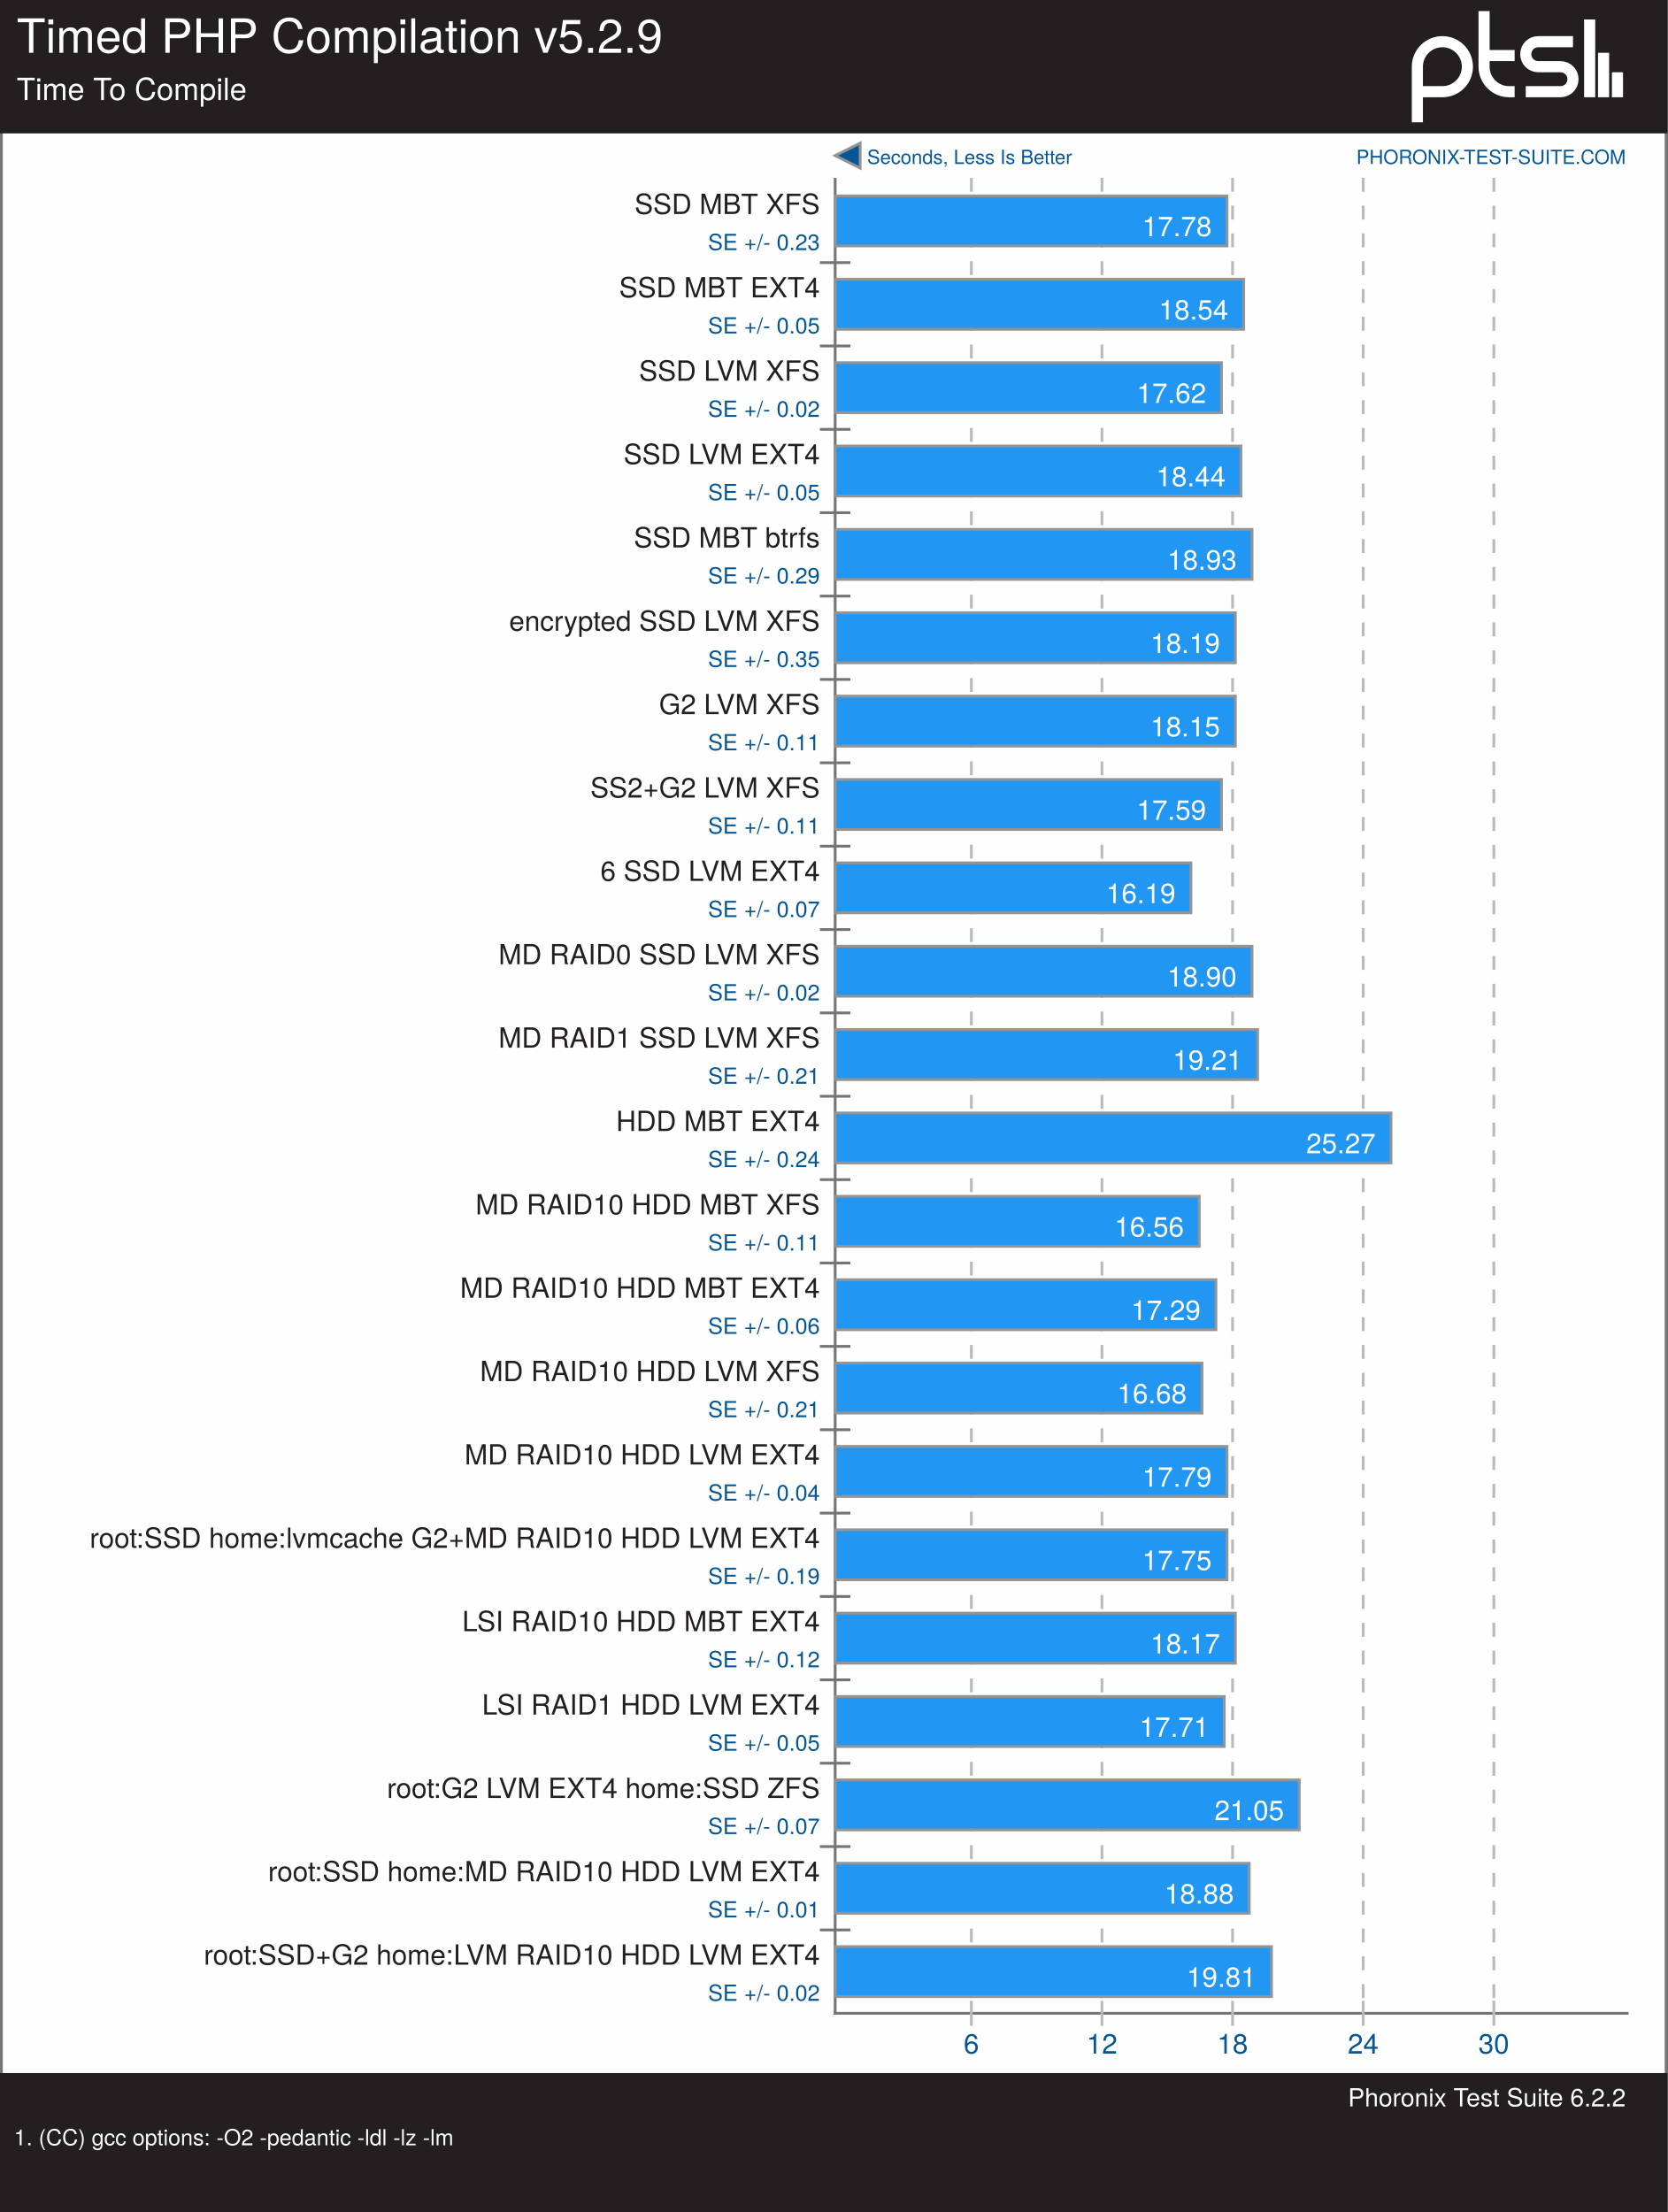
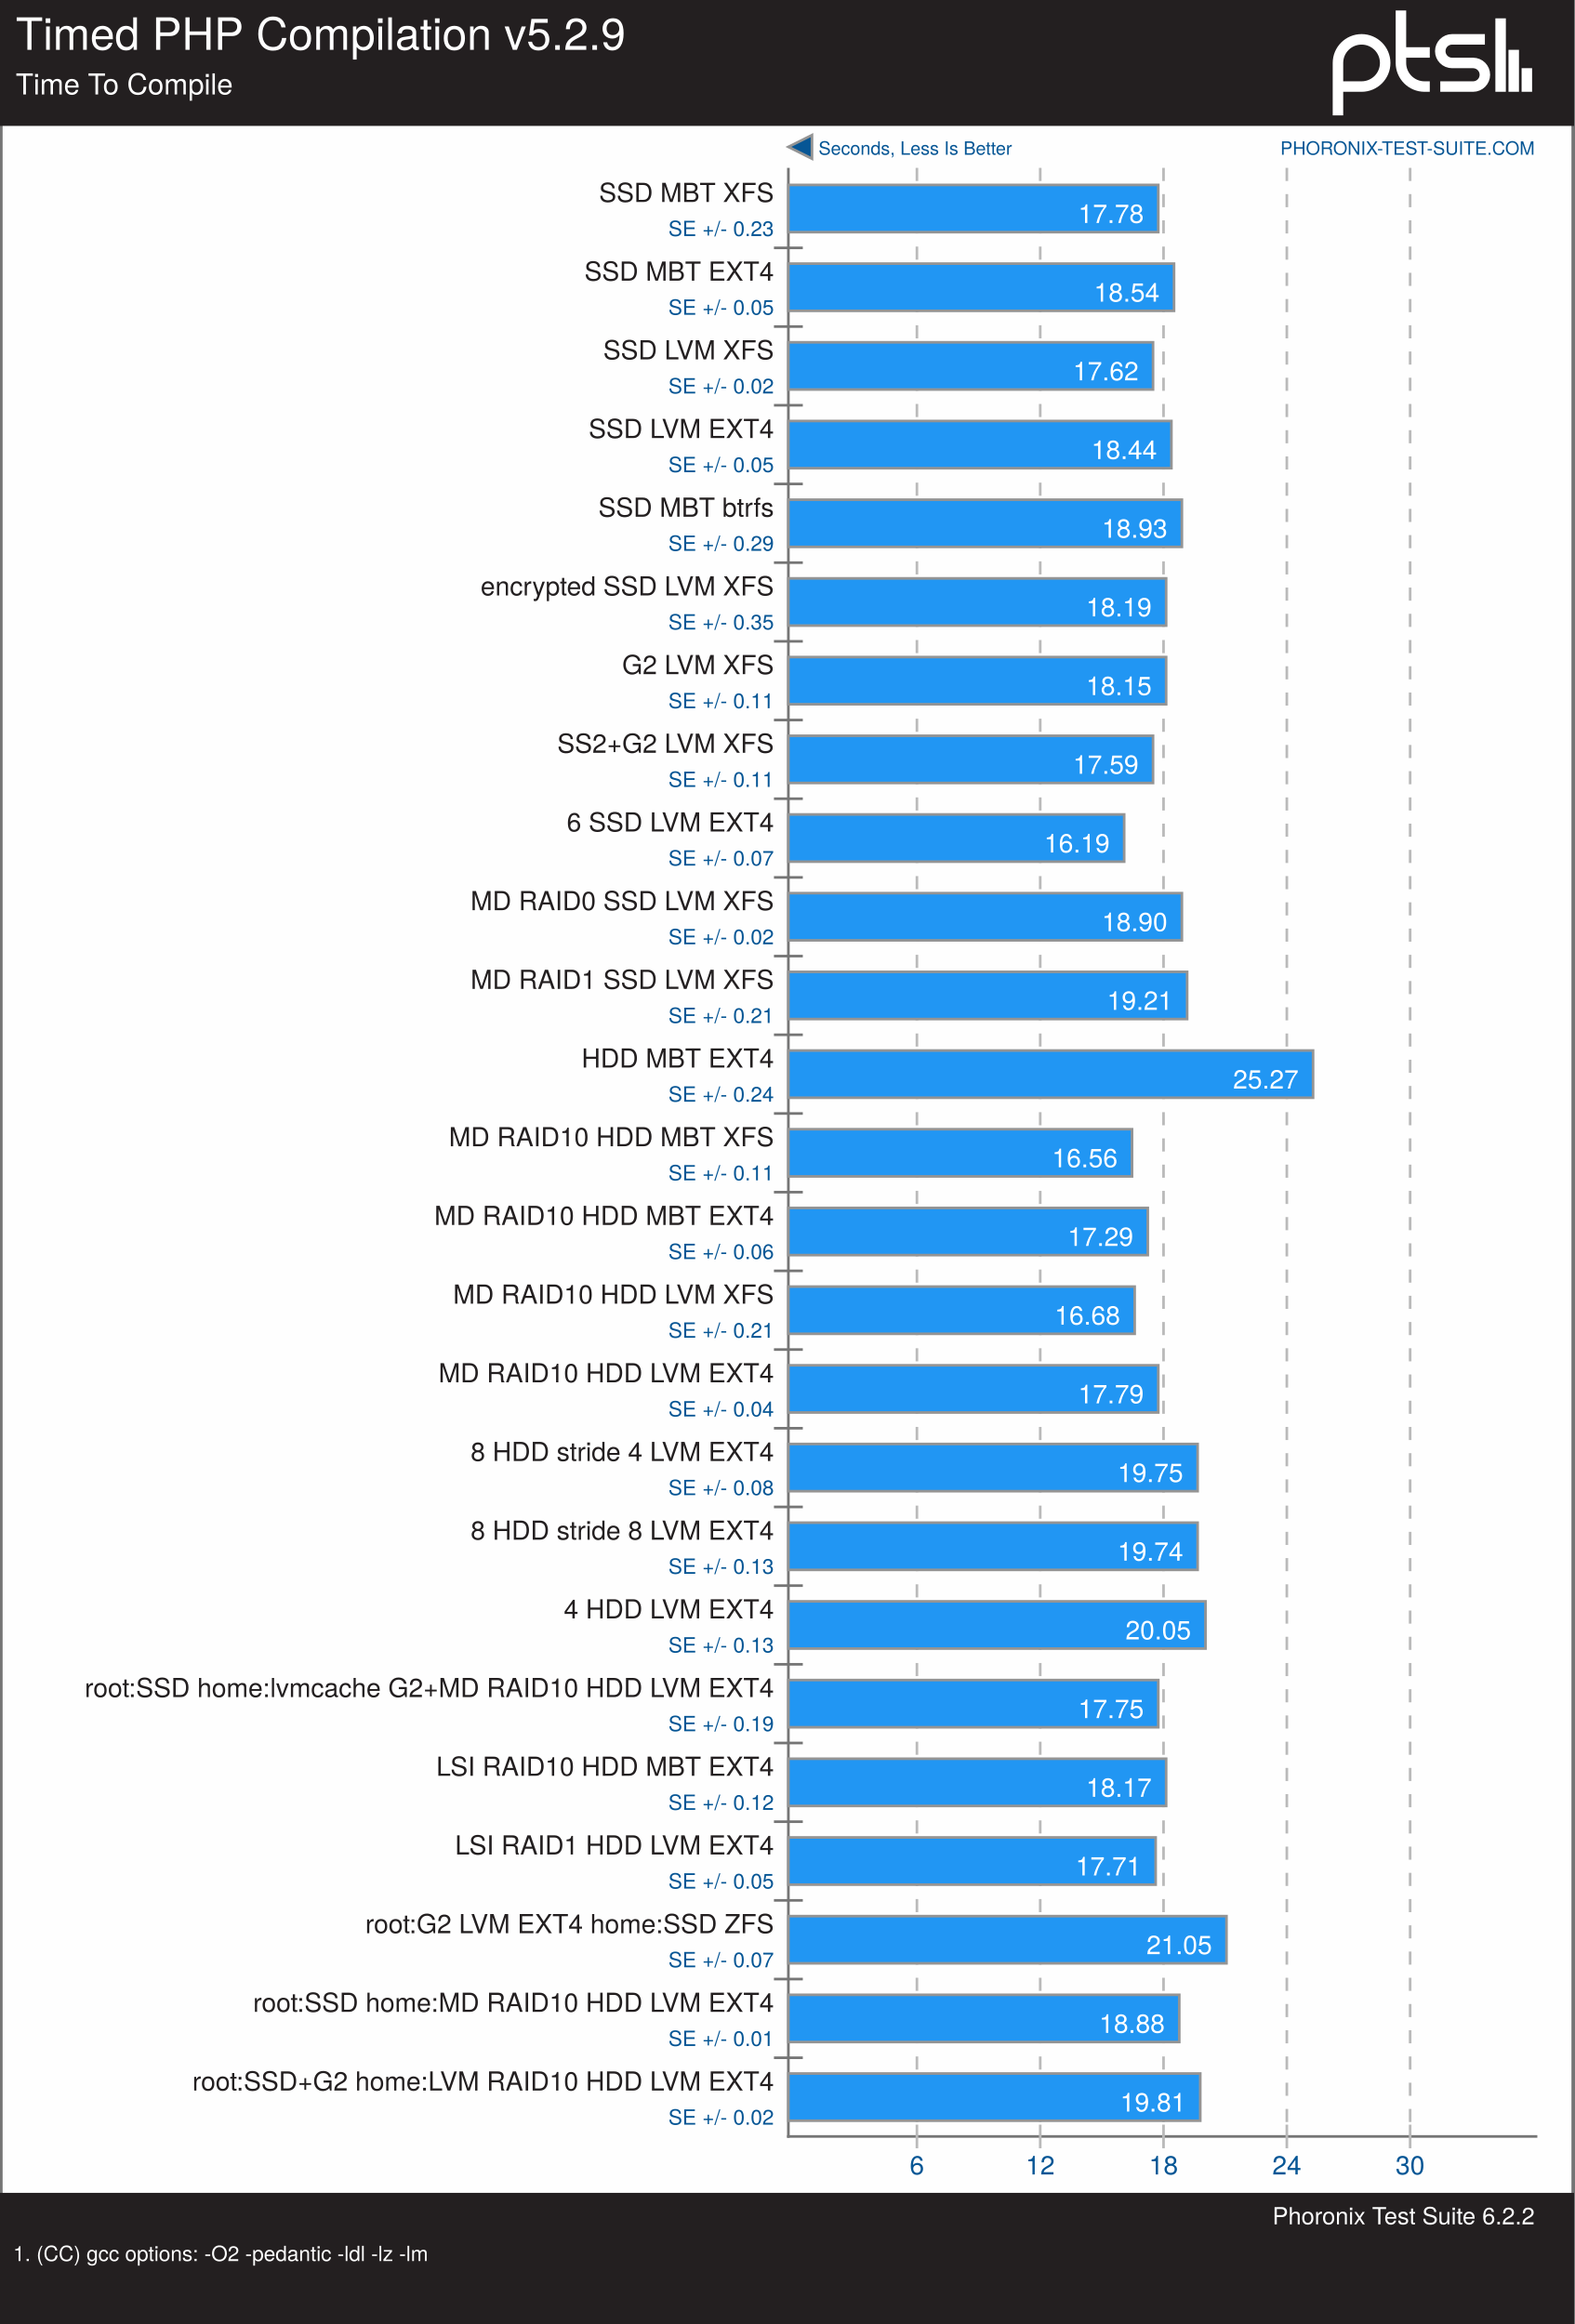
- <svg xmlns="http://www.w3.org/2000/svg" xmlns:xlink="http://www.w3.org/1999/xlink" version="1.1" font-family="sans-serif, droid-sans, helvetica, verdana, tahoma" viewbox="0 0 600 796" width="600" height="796" preserveAspectRatio="xMinYMin meet">
-   <rect x="0" y="0" width="600" height="796" fill="#FEFEFE" stroke="#757575" stroke-width="2" />
+ <svg xmlns="http://www.w3.org/2000/svg" xmlns:xlink="http://www.w3.org/1999/xlink" version="1.1" font-family="sans-serif, droid-sans, helvetica, verdana, tahoma" viewbox="0 0 600 886" width="600" height="886" preserveAspectRatio="xMinYMin meet">
+   <rect x="0" y="0" width="600" height="886" fill="#FEFEFE" stroke="#757575" stroke-width="2" />
  <g stroke="#757575" stroke-width="1">
-     <line x1="300.51" y1="64" x2="300.51" y2="725" />
-     <line x1="300.01" y1="724.5" x2="586" y2="724.5" />
+     <line x1="300.51" y1="64" x2="300.51" y2="815" />
+     <line x1="300.01" y1="814.5" x2="586" y2="814.5" />
  </g>
  <a xlink:href="http://www.phoronix-test-suite.com/" xlink:show="new">
    <text x="585" y="59" font-size="7" fill="#065695" text-anchor="end" xlink:show="new">PHORONIX-TEST-SUITE.COM</text>
  </a>
  <polygon points="300.51,56 309.51,60.5 309.51,51.5" fill="#065695" stroke="#949494" stroke-width="1" />
  <text x="312.01" y="59" font-size="7" fill="#065695" text-anchor="start">Seconds, Less Is Better</text>
  <rect x="0" y="0" width="600" height="48" fill="#231f20" />
  <a xlink:href="http://openbenchmarking.org/test/pts/build-php-1.3.1" xlink:show="new">
    <text x="6" y="19" font-size="17" fill="#FEFEFE" text-anchor="start" xlink:show="new">Timed PHP Compilation v5.2.9</text>
  </a>
  <text x="6" y="36" font-size="11" fill="#FEFEFE" text-anchor="start">Time To Compile</text>
  <path d="m74 22v9m-5-16v16m-5-28v28m-23-2h12.5c2.485 0 4.5-2.015 4.5-4.5s-2.015-4.5-4.5-4.5h-8c-2.485 0-4.5-2.015-4.5-4.5s2.015-4.5 4.5-4.5h12.5m-21 5h-11m11 13h-2c-4.971 0-9-4.029-9-9v-20m-24 40v-20c0-4.971 4.029-9 9-9 4.971 0 9 4.029 9 9s-4.029 9-9 9h-9" stroke="#ffffff" stroke-width="4" fill="none" transform="translate(508,4)" />
-   <line x1="300.51" y1="94" x2="300.51" y2="708" stroke="#757575" stroke-width="11" stroke-dasharray="1,29" />
+   <line x1="300.51" y1="94" x2="300.51" y2="798" stroke="#757575" stroke-width="11" stroke-dasharray="1,29" />
  <g font-size="10" fill="#231f20">
    <text x="295.01" y="77" text-anchor="end">SSD MBT XFS</text>
    <text x="295.01" y="107" text-anchor="end">SSD MBT EXT4</text>
    <text x="295.01" y="137" text-anchor="end">SSD LVM XFS</text>
    <text x="295.01" y="167" text-anchor="end">SSD LVM EXT4</text>
    <text x="295.01" y="197" text-anchor="end">SSD MBT btrfs</text>
    <text x="295.01" y="227" text-anchor="end">encrypted SSD LVM XFS</text>
    <text x="295.01" y="257" text-anchor="end">G2 LVM XFS</text>
    <text x="295.01" y="287" text-anchor="end">SS2+G2 LVM XFS</text>
    <text x="295.01" y="317" text-anchor="end">6 SSD LVM EXT4</text>
    <text x="295.01" y="347" text-anchor="end">MD RAID0 SSD LVM XFS</text>
    <text x="295.01" y="377" text-anchor="end">MD RAID1 SSD LVM XFS</text>
    <text x="295.01" y="407" text-anchor="end">HDD MBT EXT4</text>
    <text x="295.01" y="437" text-anchor="end">MD RAID10 HDD MBT XFS</text>
    <text x="295.01" y="467" text-anchor="end">MD RAID10 HDD MBT EXT4</text>
    <text x="295.01" y="497" text-anchor="end">MD RAID10 HDD LVM XFS</text>
    <text x="295.01" y="527" text-anchor="end">MD RAID10 HDD LVM EXT4</text>
-     <text x="295.01" y="557" text-anchor="end">root:SSD home:lvmcache G2+MD RAID10 HDD LVM EXT4</text>
-     <text x="295.01" y="587" text-anchor="end">LSI RAID10 HDD MBT EXT4</text>
-     <text x="295.01" y="617" text-anchor="end">LSI RAID1 HDD LVM EXT4</text>
-     <text x="295.01" y="647" text-anchor="end">root:G2 LVM EXT4 home:SSD ZFS</text>
-     <text x="295.01" y="677" text-anchor="end">root:SSD home:MD RAID10 HDD LVM EXT4</text>
-     <text x="295.01" y="707" text-anchor="end">root:SSD+G2 home:LVM RAID10 HDD LVM EXT4</text>
+     <text x="295.01" y="557" text-anchor="end">8 HDD stride 4 LVM EXT4</text>
+     <text x="295.01" y="587" text-anchor="end">8 HDD stride 8 LVM EXT4</text>
+     <text x="295.01" y="617" text-anchor="end">4 HDD LVM EXT4</text>
+     <text x="295.01" y="647" text-anchor="end">root:SSD home:lvmcache G2+MD RAID10 HDD LVM EXT4</text>
+     <text x="295.01" y="677" text-anchor="end">LSI RAID10 HDD MBT EXT4</text>
+     <text x="295.01" y="707" text-anchor="end">LSI RAID1 HDD LVM EXT4</text>
+     <text x="295.01" y="737" text-anchor="end">root:G2 LVM EXT4 home:SSD ZFS</text>
+     <text x="295.01" y="767" text-anchor="end">root:SSD home:MD RAID10 HDD LVM EXT4</text>
+     <text x="295.01" y="797" text-anchor="end">root:SSD+G2 home:LVM RAID10 HDD LVM EXT4</text>
  </g>
  <g font-size="10" fill="#065695" text-anchor="middle">
-     <text x="349.51" y="739">6</text>
-     <text x="396.51" y="739">12</text>
-     <text x="443.51" y="739">18</text>
-     <text x="490.51" y="739">24</text>
-     <text x="537.51" y="739">30</text>
+     <text x="349.51" y="829">6</text>
+     <text x="396.51" y="829">12</text>
+     <text x="443.51" y="829">18</text>
+     <text x="490.51" y="829">24</text>
+     <text x="537.51" y="829">30</text>
  </g>
  <g stroke="#BABABA" stroke-width="1">
-     <line x1="349.51" y1="64" x2="349.51" y2="719" stroke-dasharray="5,5" />
-     <line x1="349.51" y1="720" x2="349.51" y2="729" />
-     <line x1="396.51" y1="64" x2="396.51" y2="719" stroke-dasharray="5,5" />
-     <line x1="396.51" y1="720" x2="396.51" y2="729" />
-     <line x1="443.51" y1="64" x2="443.51" y2="719" stroke-dasharray="5,5" />
-     <line x1="443.51" y1="720" x2="443.51" y2="729" />
-     <line x1="490.51" y1="64" x2="490.51" y2="719" stroke-dasharray="5,5" />
-     <line x1="490.51" y1="720" x2="490.51" y2="729" />
-     <line x1="537.51" y1="64" x2="537.51" y2="719" stroke-dasharray="5,5" />
-     <line x1="537.51" y1="720" x2="537.51" y2="729" />
+     <line x1="349.51" y1="64" x2="349.51" y2="809" stroke-dasharray="5,5" />
+     <line x1="349.51" y1="810" x2="349.51" y2="819" />
+     <line x1="396.51" y1="64" x2="396.51" y2="809" stroke-dasharray="5,5" />
+     <line x1="396.51" y1="810" x2="396.51" y2="819" />
+     <line x1="443.51" y1="64" x2="443.51" y2="809" stroke-dasharray="5,5" />
+     <line x1="443.51" y1="810" x2="443.51" y2="819" />
+     <line x1="490.51" y1="64" x2="490.51" y2="809" stroke-dasharray="5,5" />
+     <line x1="490.51" y1="810" x2="490.51" y2="819" />
+     <line x1="537.51" y1="64" x2="537.51" y2="809" stroke-dasharray="5,5" />
+     <line x1="537.51" y1="810" x2="537.51" y2="819" />
  </g>
  <g stroke="#949494" stroke-width="1">
    <rect x="300.51" y="70.5" height="18" width="141" fill="#2196f3" xlink:title="SSD MBT XFS: 17.78" />
    <rect x="300.51" y="100.5" height="18" width="147" fill="#2196f3" xlink:title="SSD MBT EXT4: 18.54" />
    <rect x="300.51" y="130.5" height="18" width="139" fill="#2196f3" xlink:title="SSD LVM XFS: 17.62" />
    <rect x="300.51" y="160.5" height="18" width="146" fill="#2196f3" xlink:title="SSD LVM EXT4: 18.44" />
    <rect x="300.51" y="190.5" height="18" width="150" fill="#2196f3" xlink:title="SSD MBT btrfs: 18.93" />
    <rect x="300.51" y="220.5" height="18" width="144" fill="#2196f3" xlink:title="encrypted SSD LVM XFS: 18.19" />
    <rect x="300.51" y="250.5" height="18" width="144" fill="#2196f3" xlink:title="G2 LVM XFS: 18.15" />
    <rect x="300.51" y="280.5" height="18" width="139" fill="#2196f3" xlink:title="SS2+G2 LVM XFS: 17.59" />
    <rect x="300.51" y="310.5" height="18" width="128" fill="#2196f3" xlink:title="6 SSD LVM EXT4: 16.19" />
    <rect x="300.51" y="340.5" height="18" width="150" fill="#2196f3" xlink:title="MD RAID0 SSD LVM XFS: 18.90" />
    <rect x="300.51" y="370.5" height="18" width="152" fill="#2196f3" xlink:title="MD RAID1 SSD LVM XFS: 19.21" />
    <rect x="300.51" y="400.5" height="18" width="200" fill="#2196f3" xlink:title="HDD MBT EXT4: 25.27" />
    <rect x="300.51" y="430.5" height="18" width="131" fill="#2196f3" xlink:title="MD RAID10 HDD MBT XFS: 16.56" />
    <rect x="300.51" y="460.5" height="18" width="137" fill="#2196f3" xlink:title="MD RAID10 HDD MBT EXT4: 17.29" />
    <rect x="300.51" y="490.5" height="18" width="132" fill="#2196f3" xlink:title="MD RAID10 HDD LVM XFS: 16.68" />
    <rect x="300.51" y="520.5" height="18" width="141" fill="#2196f3" xlink:title="MD RAID10 HDD LVM EXT4: 17.79" />
-     <rect x="300.51" y="550.5" height="18" width="141" fill="#2196f3" xlink:title="root:SSD home:lvmcache G2+MD RAID10 HDD LVM EXT4: 17.75" />
-     <rect x="300.51" y="580.5" height="18" width="144" fill="#2196f3" xlink:title="LSI RAID10 HDD MBT EXT4: 18.17" />
-     <rect x="300.51" y="610.5" height="18" width="140" fill="#2196f3" xlink:title="LSI RAID1 HDD LVM EXT4: 17.71" />
-     <rect x="300.51" y="640.5" height="18" width="167" fill="#2196f3" xlink:title="root:G2 LVM EXT4 home:SSD ZFS: 21.05" />
-     <rect x="300.51" y="670.5" height="18" width="149" fill="#2196f3" xlink:title="root:SSD home:MD RAID10 HDD LVM EXT4: 18.88" />
-     <rect x="300.51" y="700.5" height="18" width="157" fill="#2196f3" xlink:title="root:SSD+G2 home:LVM RAID10 HDD LVM EXT4: 19.81" />
+     <rect x="300.51" y="550.5" height="18" width="156" fill="#2196f3" xlink:title="8 HDD stride 4 LVM EXT4: 19.75" />
+     <rect x="300.51" y="580.5" height="18" width="156" fill="#2196f3" xlink:title="8 HDD stride 8 LVM EXT4: 19.74" />
+     <rect x="300.51" y="610.5" height="18" width="159" fill="#2196f3" xlink:title="4 HDD LVM EXT4: 20.05" />
+     <rect x="300.51" y="640.5" height="18" width="141" fill="#2196f3" xlink:title="root:SSD home:lvmcache G2+MD RAID10 HDD LVM EXT4: 17.75" />
+     <rect x="300.51" y="670.5" height="18" width="144" fill="#2196f3" xlink:title="LSI RAID10 HDD MBT EXT4: 18.17" />
+     <rect x="300.51" y="700.5" height="18" width="140" fill="#2196f3" xlink:title="LSI RAID1 HDD LVM EXT4: 17.71" />
+     <rect x="300.51" y="730.5" height="18" width="167" fill="#2196f3" xlink:title="root:G2 LVM EXT4 home:SSD ZFS: 21.05" />
+     <rect x="300.51" y="760.5" height="18" width="149" fill="#2196f3" xlink:title="root:SSD home:MD RAID10 HDD LVM EXT4: 18.88" />
+     <rect x="300.51" y="790.5" height="18" width="157" fill="#2196f3" xlink:title="root:SSD+G2 home:LVM RAID10 HDD LVM EXT4: 19.81" />
  </g>
  <g font-size="8" fill="#065695" text-anchor="end">
    <text y="90" x="295.01">SE +/- 0.23</text>
    <text y="120" x="295.01">SE +/- 0.05</text>
    <text y="150" x="295.01">SE +/- 0.02</text>
    <text y="180" x="295.01">SE +/- 0.05</text>
    <text y="210" x="295.01">SE +/- 0.29</text>
    <text y="240" x="295.01">SE +/- 0.35</text>
    <text y="270" x="295.01">SE +/- 0.11</text>
    <text y="300" x="295.01">SE +/- 0.11</text>
    <text y="330" x="295.01">SE +/- 0.07</text>
    <text y="360" x="295.01">SE +/- 0.02</text>
    <text y="390" x="295.01">SE +/- 0.21</text>
    <text y="420" x="295.01">SE +/- 0.24</text>
    <text y="450" x="295.01">SE +/- 0.11</text>
    <text y="480" x="295.01">SE +/- 0.06</text>
    <text y="510" x="295.01">SE +/- 0.21</text>
    <text y="540" x="295.01">SE +/- 0.04</text>
-     <text y="570" x="295.01">SE +/- 0.19</text>
-     <text y="600" x="295.01">SE +/- 0.12</text>
-     <text y="630" x="295.01">SE +/- 0.05</text>
-     <text y="660" x="295.01">SE +/- 0.07</text>
-     <text y="690" x="295.01">SE +/- 0.01</text>
-     <text y="720" x="295.01">SE +/- 0.02</text>
+     <text y="570" x="295.01">SE +/- 0.08</text>
+     <text y="600" x="295.01">SE +/- 0.13</text>
+     <text y="630" x="295.01">SE +/- 0.13</text>
+     <text y="660" x="295.01">SE +/- 0.19</text>
+     <text y="690" x="295.01">SE +/- 0.12</text>
+     <text y="720" x="295.01">SE +/- 0.05</text>
+     <text y="750" x="295.01">SE +/- 0.07</text>
+     <text y="780" x="295.01">SE +/- 0.01</text>
+     <text y="810" x="295.01">SE +/- 0.02</text>
  </g>
  <g font-size="10" fill="#FFFFFF">
    <text x="436.01" y="85" text-anchor="end">17.78</text>
    <text x="442.01" y="115" text-anchor="end">18.54</text>
    <text x="434.01" y="145" text-anchor="end">17.62</text>
    <text x="441.01" y="175" text-anchor="end">18.44</text>
    <text x="445.01" y="205" text-anchor="end">18.93</text>
    <text x="439.01" y="235" text-anchor="end">18.19</text>
    <text x="439.01" y="265" text-anchor="end">18.15</text>
    <text x="434.01" y="295" text-anchor="end">17.59</text>
    <text x="423.01" y="325" text-anchor="end">16.19</text>
    <text x="445.01" y="355" text-anchor="end">18.90</text>
    <text x="447.01" y="385" text-anchor="end">19.21</text>
    <text x="495.01" y="415" text-anchor="end">25.27</text>
    <text x="426.01" y="445" text-anchor="end">16.56</text>
    <text x="432.01" y="475" text-anchor="end">17.29</text>
    <text x="427.01" y="505" text-anchor="end">16.68</text>
    <text x="436.01" y="535" text-anchor="end">17.79</text>
-     <text x="436.01" y="565" text-anchor="end">17.75</text>
-     <text x="439.01" y="595" text-anchor="end">18.17</text>
-     <text x="435.01" y="625" text-anchor="end">17.71</text>
-     <text x="462.01" y="655" text-anchor="end">21.05</text>
-     <text x="444.01" y="685" text-anchor="end">18.88</text>
-     <text x="452.01" y="715" text-anchor="end">19.81</text>
+     <text x="451.01" y="565" text-anchor="end">19.75</text>
+     <text x="451.01" y="595" text-anchor="end">19.74</text>
+     <text x="454.01" y="625" text-anchor="end">20.05</text>
+     <text x="436.01" y="655" text-anchor="end">17.75</text>
+     <text x="439.01" y="685" text-anchor="end">18.17</text>
+     <text x="435.01" y="715" text-anchor="end">17.71</text>
+     <text x="462.01" y="745" text-anchor="end">21.05</text>
+     <text x="444.01" y="775" text-anchor="end">18.88</text>
+     <text x="452.01" y="805" text-anchor="end">19.81</text>
  </g>
-   <rect x="0" y="746" width="600" height="50" fill="#231f20" />
+   <rect x="0" y="836" width="600" height="50" fill="#231f20" />
  <a xlink:href="http://www.phoronix-test-suite.com/" xlink:show="new">
-     <text x="585" y="758" font-size="9" fill="#FEFEFE" text-anchor="end" xlink:show="new">Phoronix Test Suite 6.2.2</text>
+     <text x="585" y="848" font-size="9" fill="#FEFEFE" text-anchor="end" xlink:show="new">Phoronix Test Suite 6.2.2</text>
  </a>
-   <text x="5" y="772" font-size="8" fill="#FEFEFE" text-anchor="start" xlink:title="-O2 -pedantic -ldl -lz -lm" width="595">1. (CC) gcc options: -O2 -pedantic -ldl -lz -lm</text>
+   <text x="5" y="862" font-size="8" fill="#FEFEFE" text-anchor="start" xlink:title="-O2 -pedantic -ldl -lz -lm" width="595">1. (CC) gcc options: -O2 -pedantic -ldl -lz -lm</text>
</svg>
